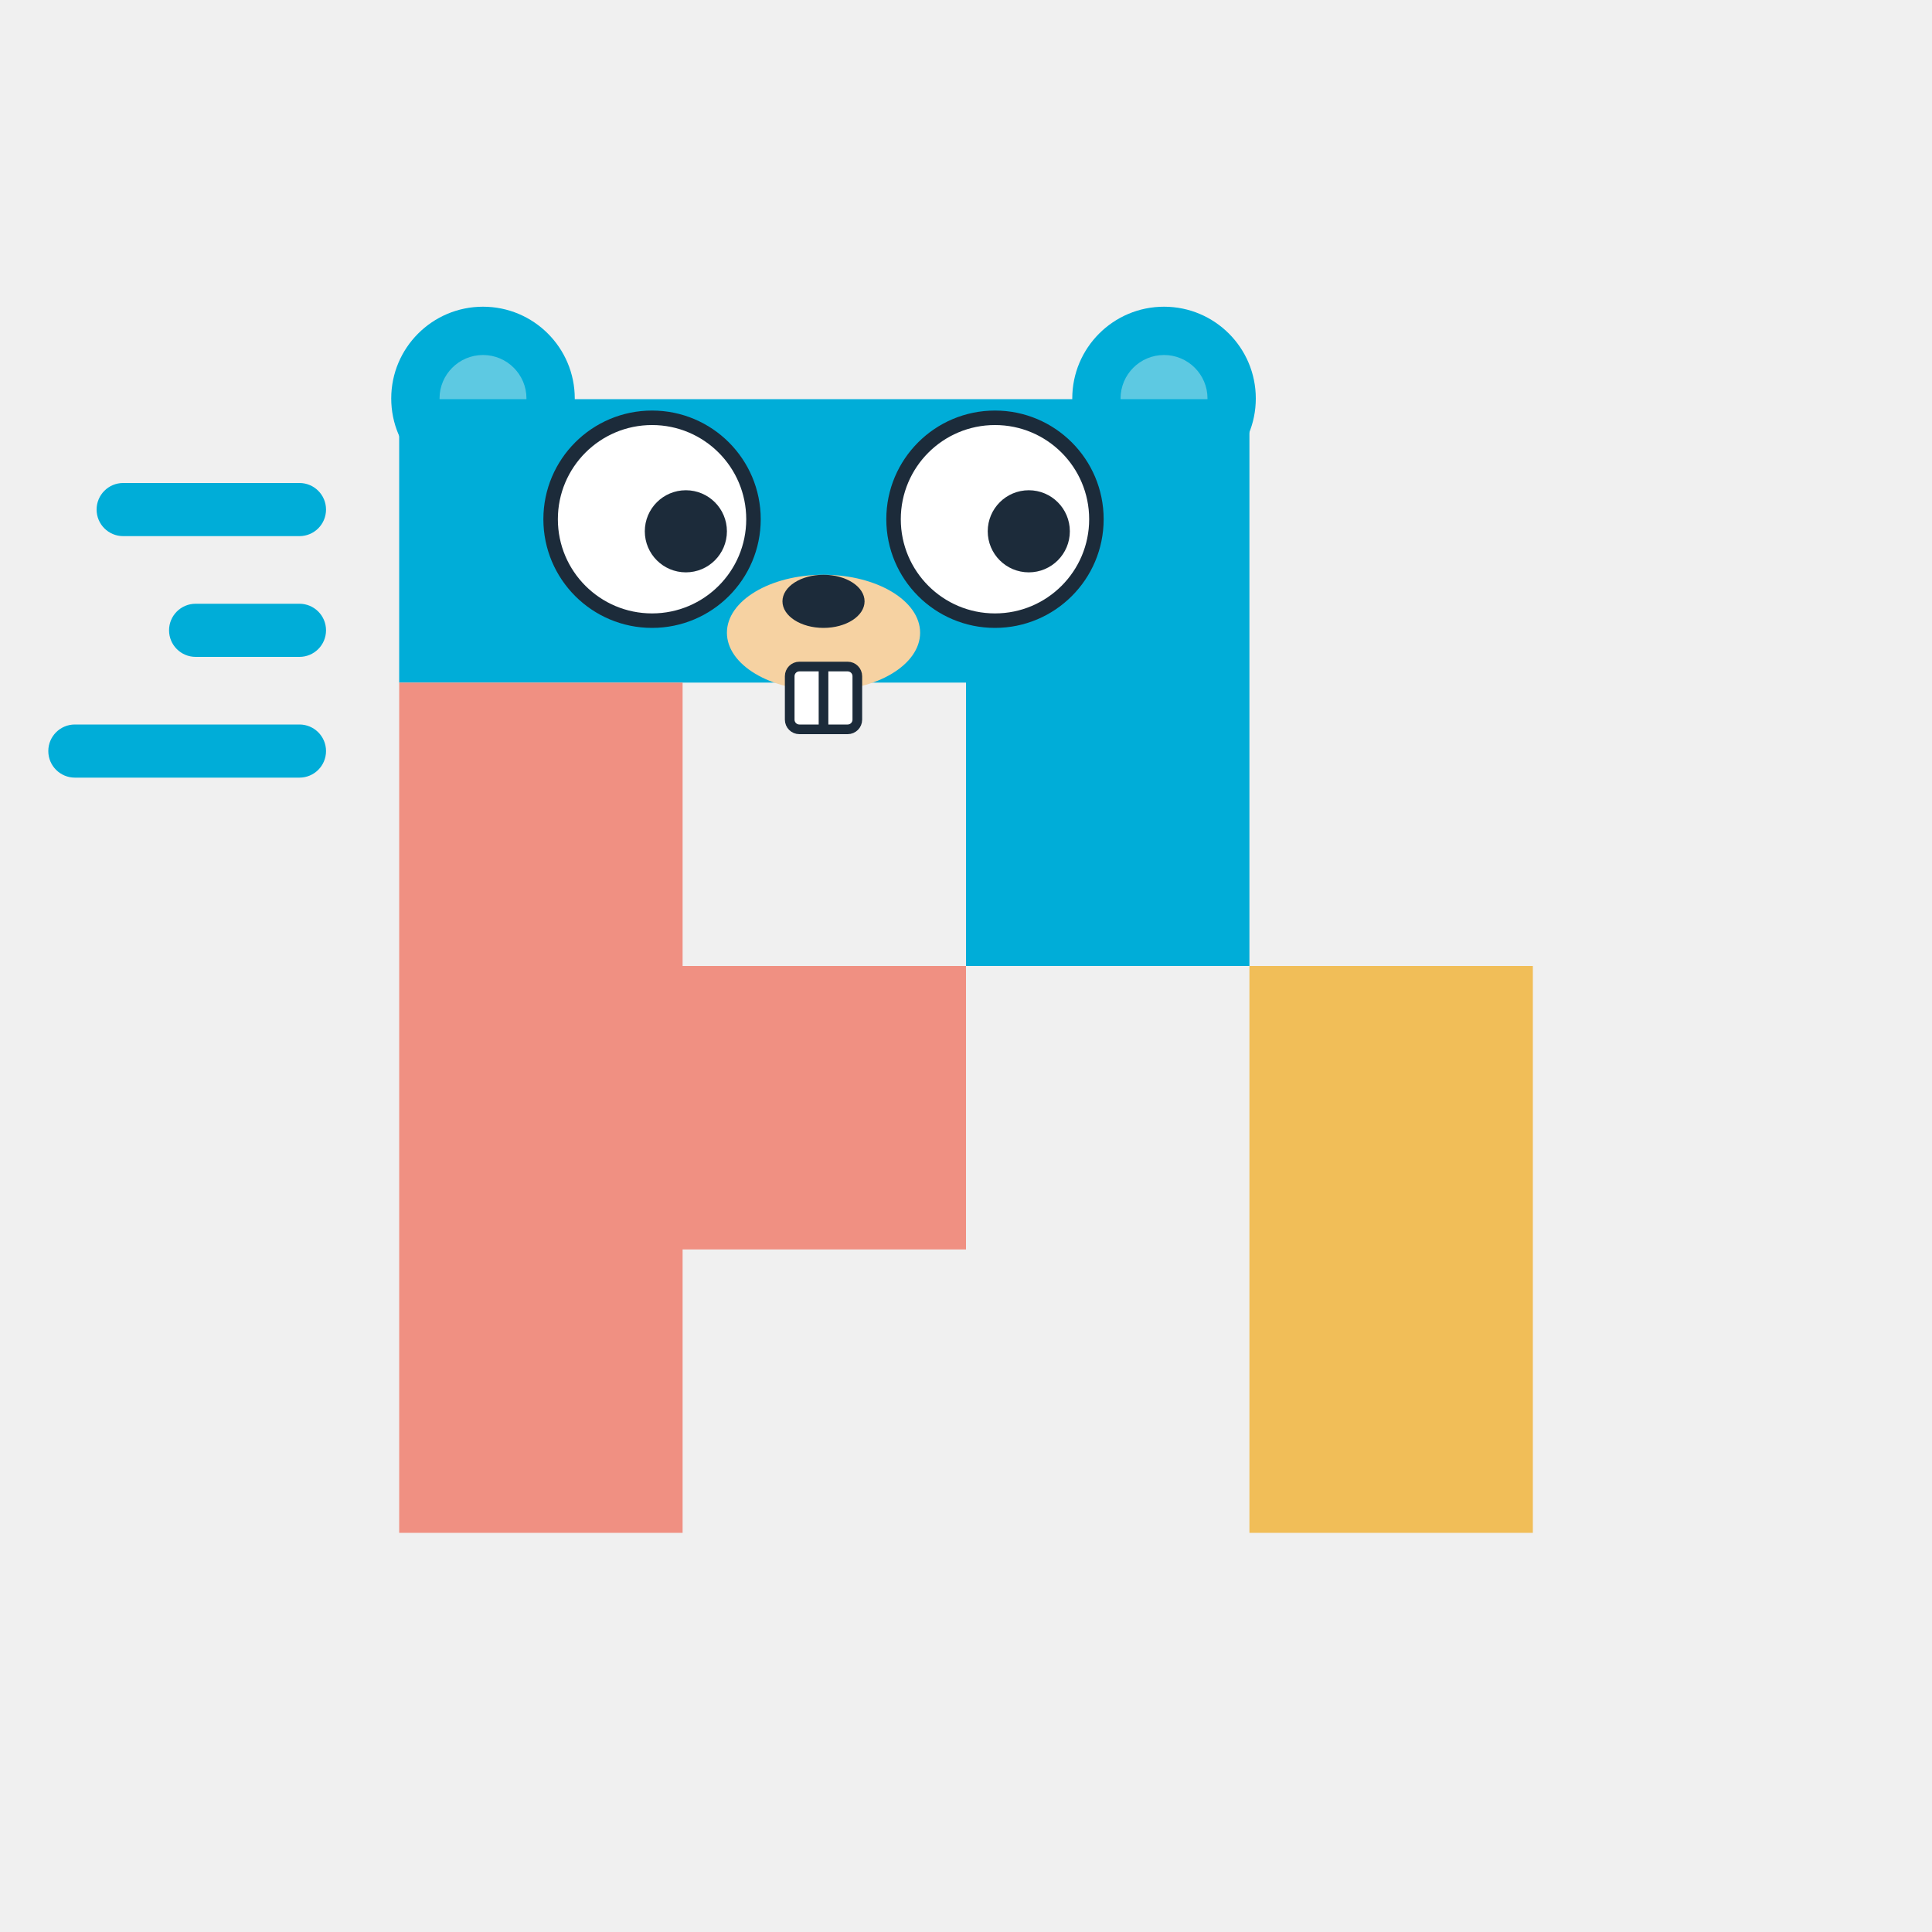
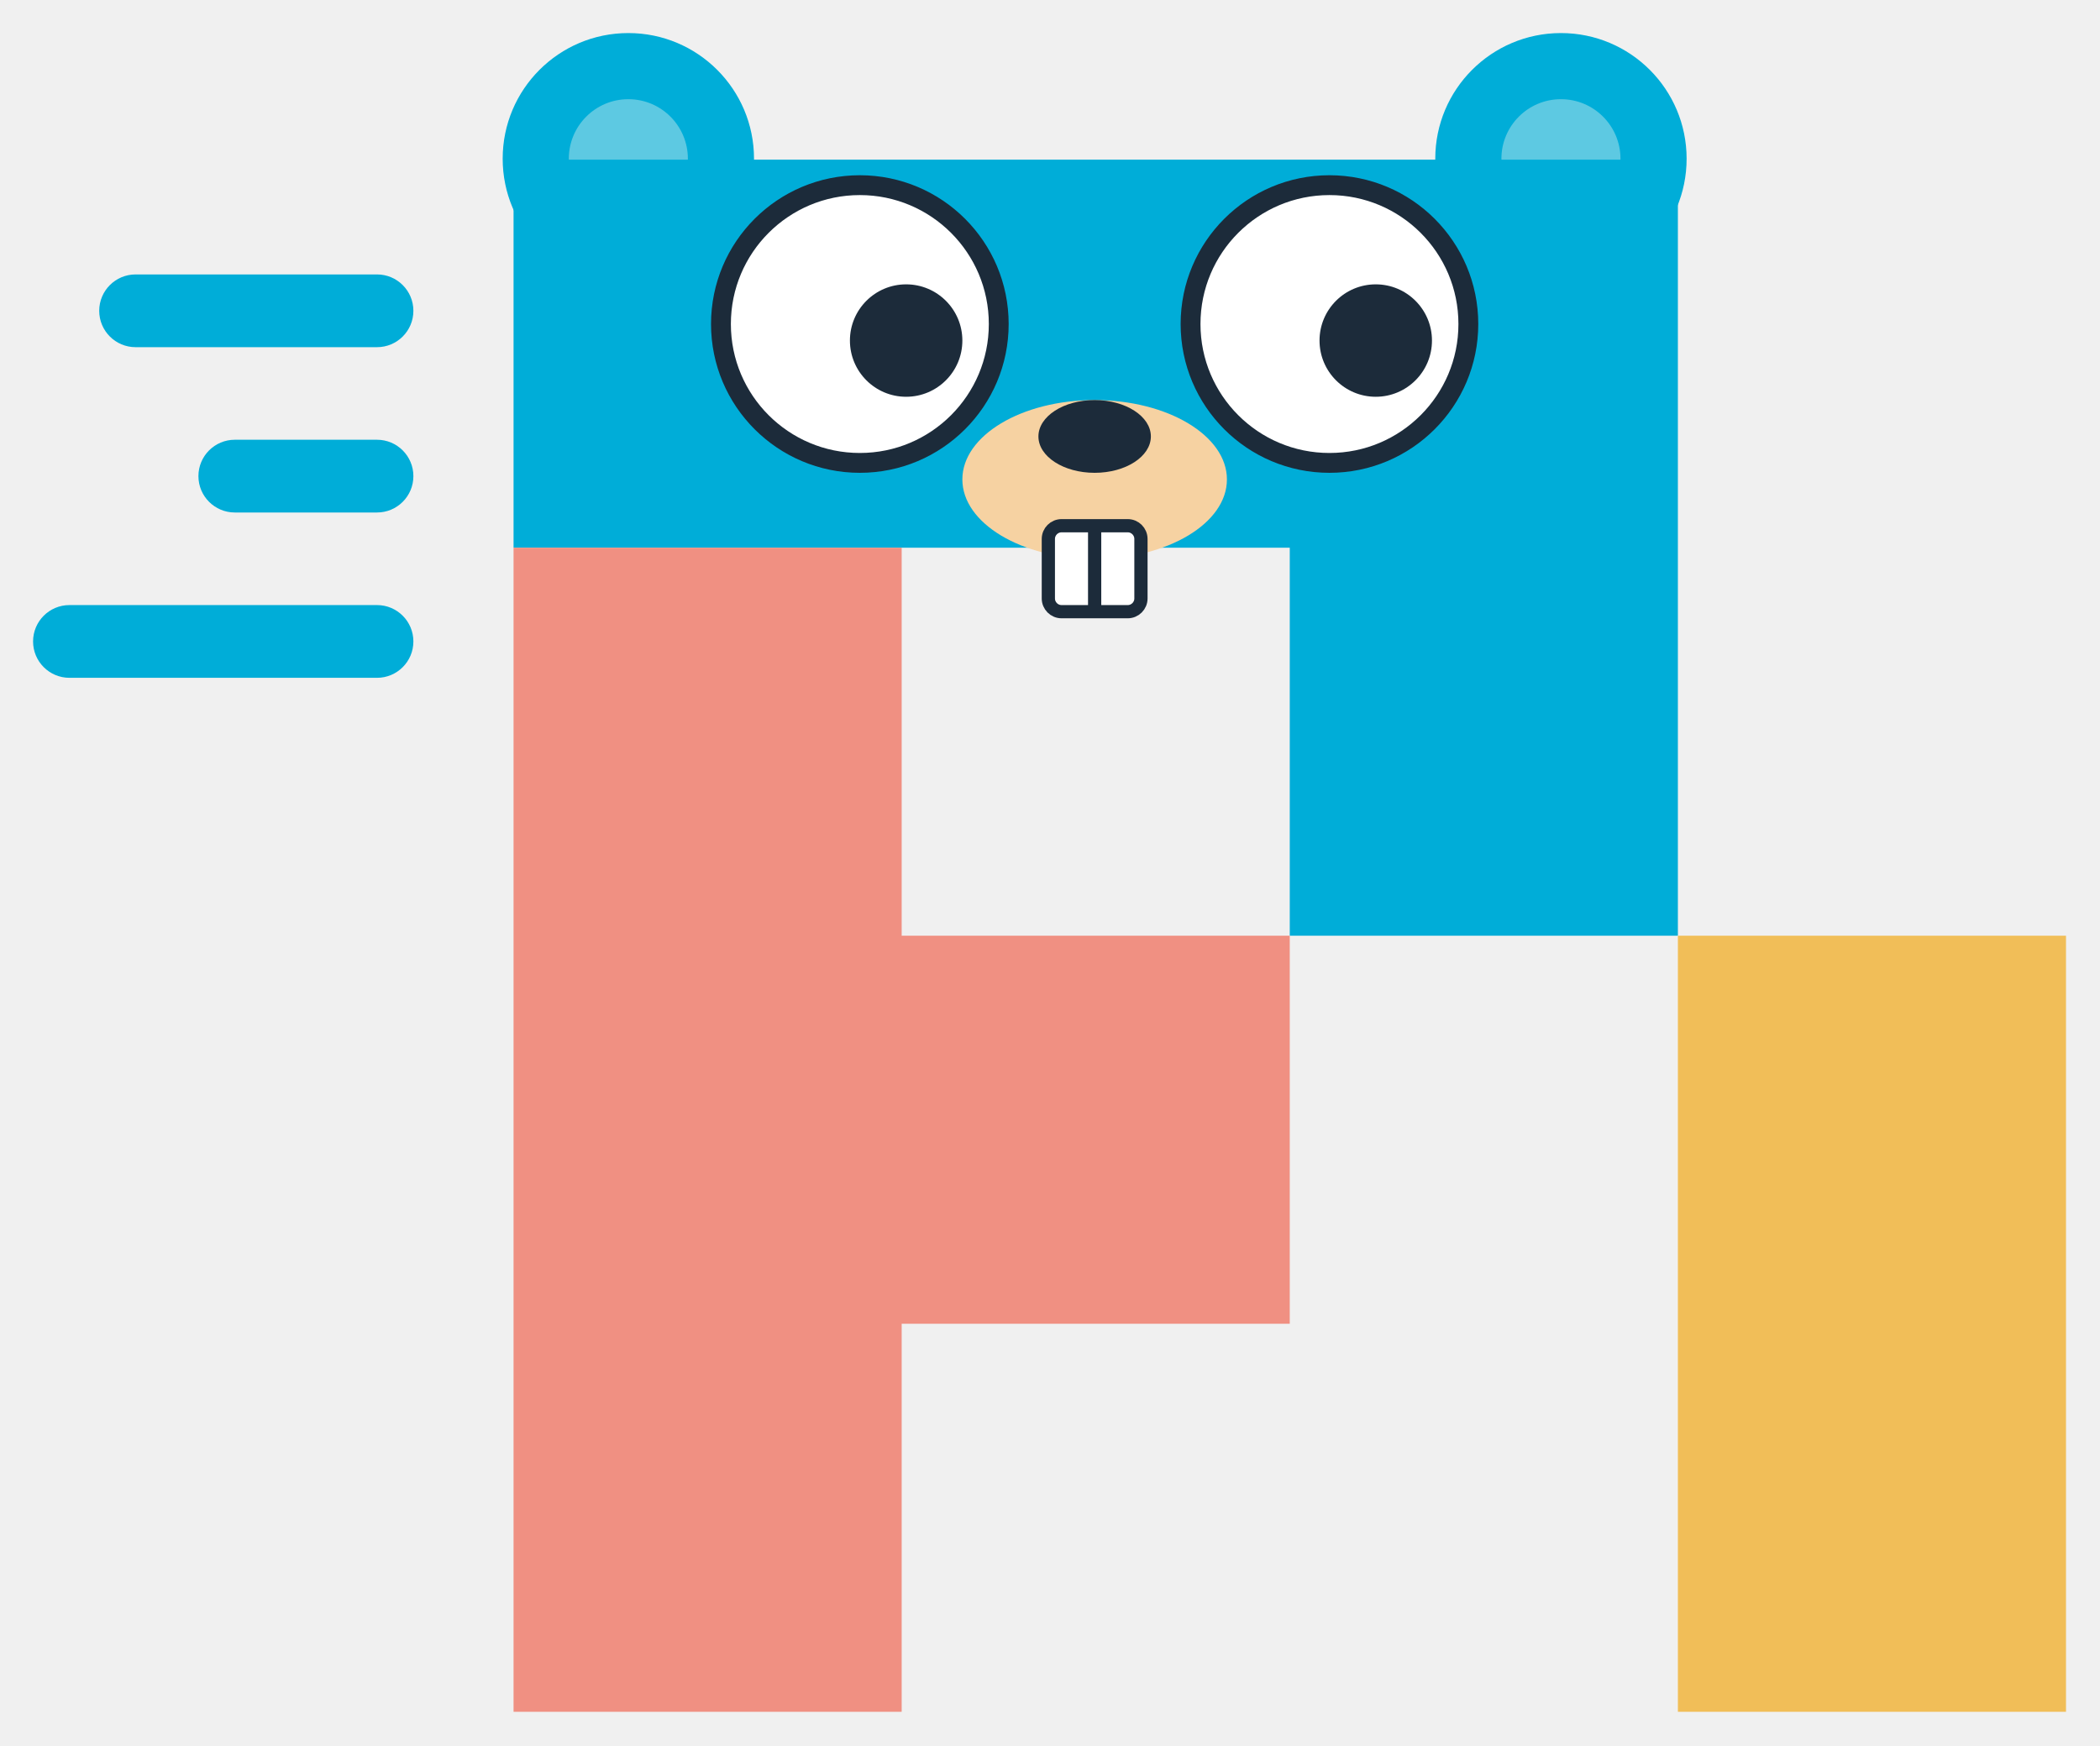
- <svg xmlns="http://www.w3.org/2000/svg" viewBox="0 0 800 800">
+ <svg xmlns="http://www.w3.org/2000/svg" viewBox="10 117 635 528">
  <g fill="#00ADD8">
    <rect x="40" y="200" width="95" height="22" rx="11" />
    <rect x="70" y="250" width="65" height="22" rx="11" />
    <rect x="20" y="300" width="115" height="22" rx="11" />
  </g>
  <circle cx="200" cy="165" r="38" fill="#00ADD8" />
  <circle cx="200" cy="165" r="18" fill="#5DC9E2" />
  <circle cx="482" cy="165" r="38" fill="#00ADD8" />
  <circle cx="482" cy="165" r="18" fill="#5DC9E2" />
  <path fill="#00ADD8" d="M165.29 165.29H517.36V400H400V282.65H165.29Z" />
  <path fill="#F09082" d="M165.29 282.65H282.65V400H400V517.36H282.65V634.72H165.29Z" />
  <path fill="#F1BE58" d="M517.36 400H634.72V634.72H517.36Z" />
  <circle cx="270" cy="215" r="42" fill="#fff" stroke="#1C2B3A" stroke-width="6" />
  <circle cx="284" cy="220" r="17" fill="#1C2B3A" />
  <circle cx="412" cy="215" r="42" fill="#fff" stroke="#1C2B3A" stroke-width="6" />
  <circle cx="426" cy="220" r="17" fill="#1C2B3A" />
  <ellipse cx="341" cy="262" rx="40" ry="24" fill="#F6D2A2" />
  <ellipse cx="341" cy="249" rx="17" ry="11" fill="#1C2B3A" />
  <rect x="327" y="276" width="28" height="26" rx="4" fill="#fff" stroke="#1C2B3A" stroke-width="4" />
  <line x1="341" y1="276" x2="341" y2="302" stroke="#1C2B3A" stroke-width="4" />
</svg>
